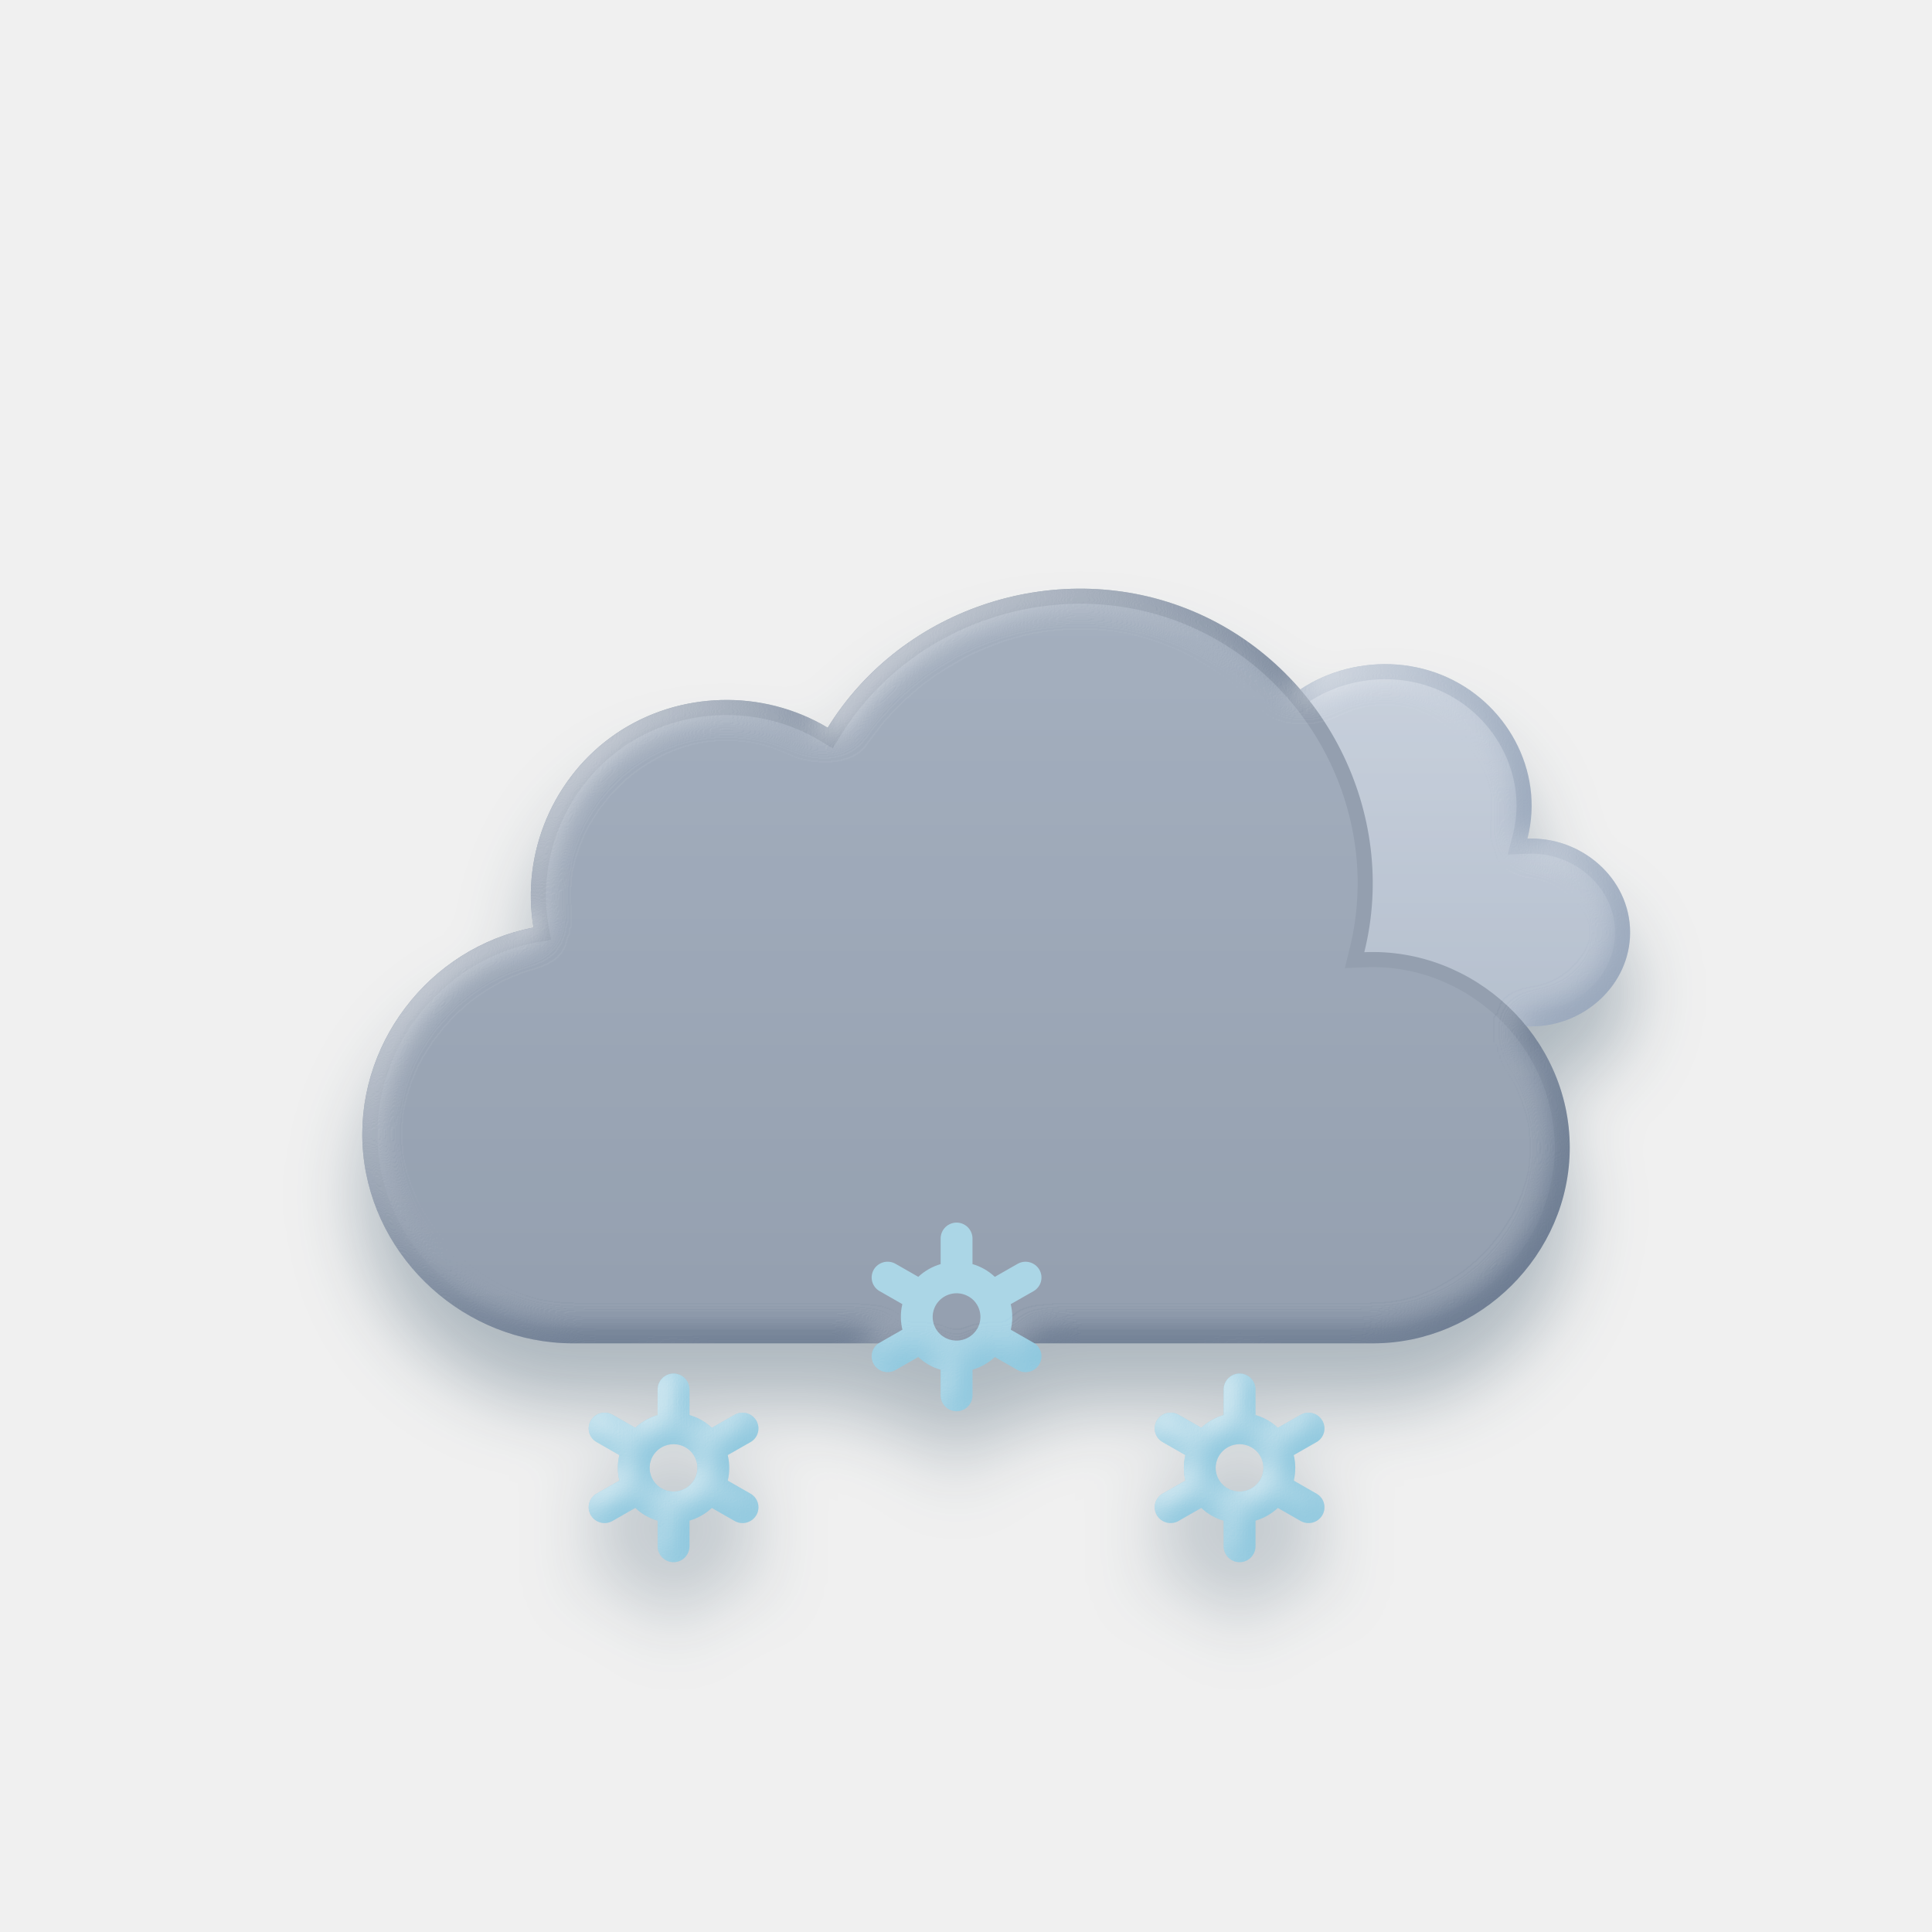
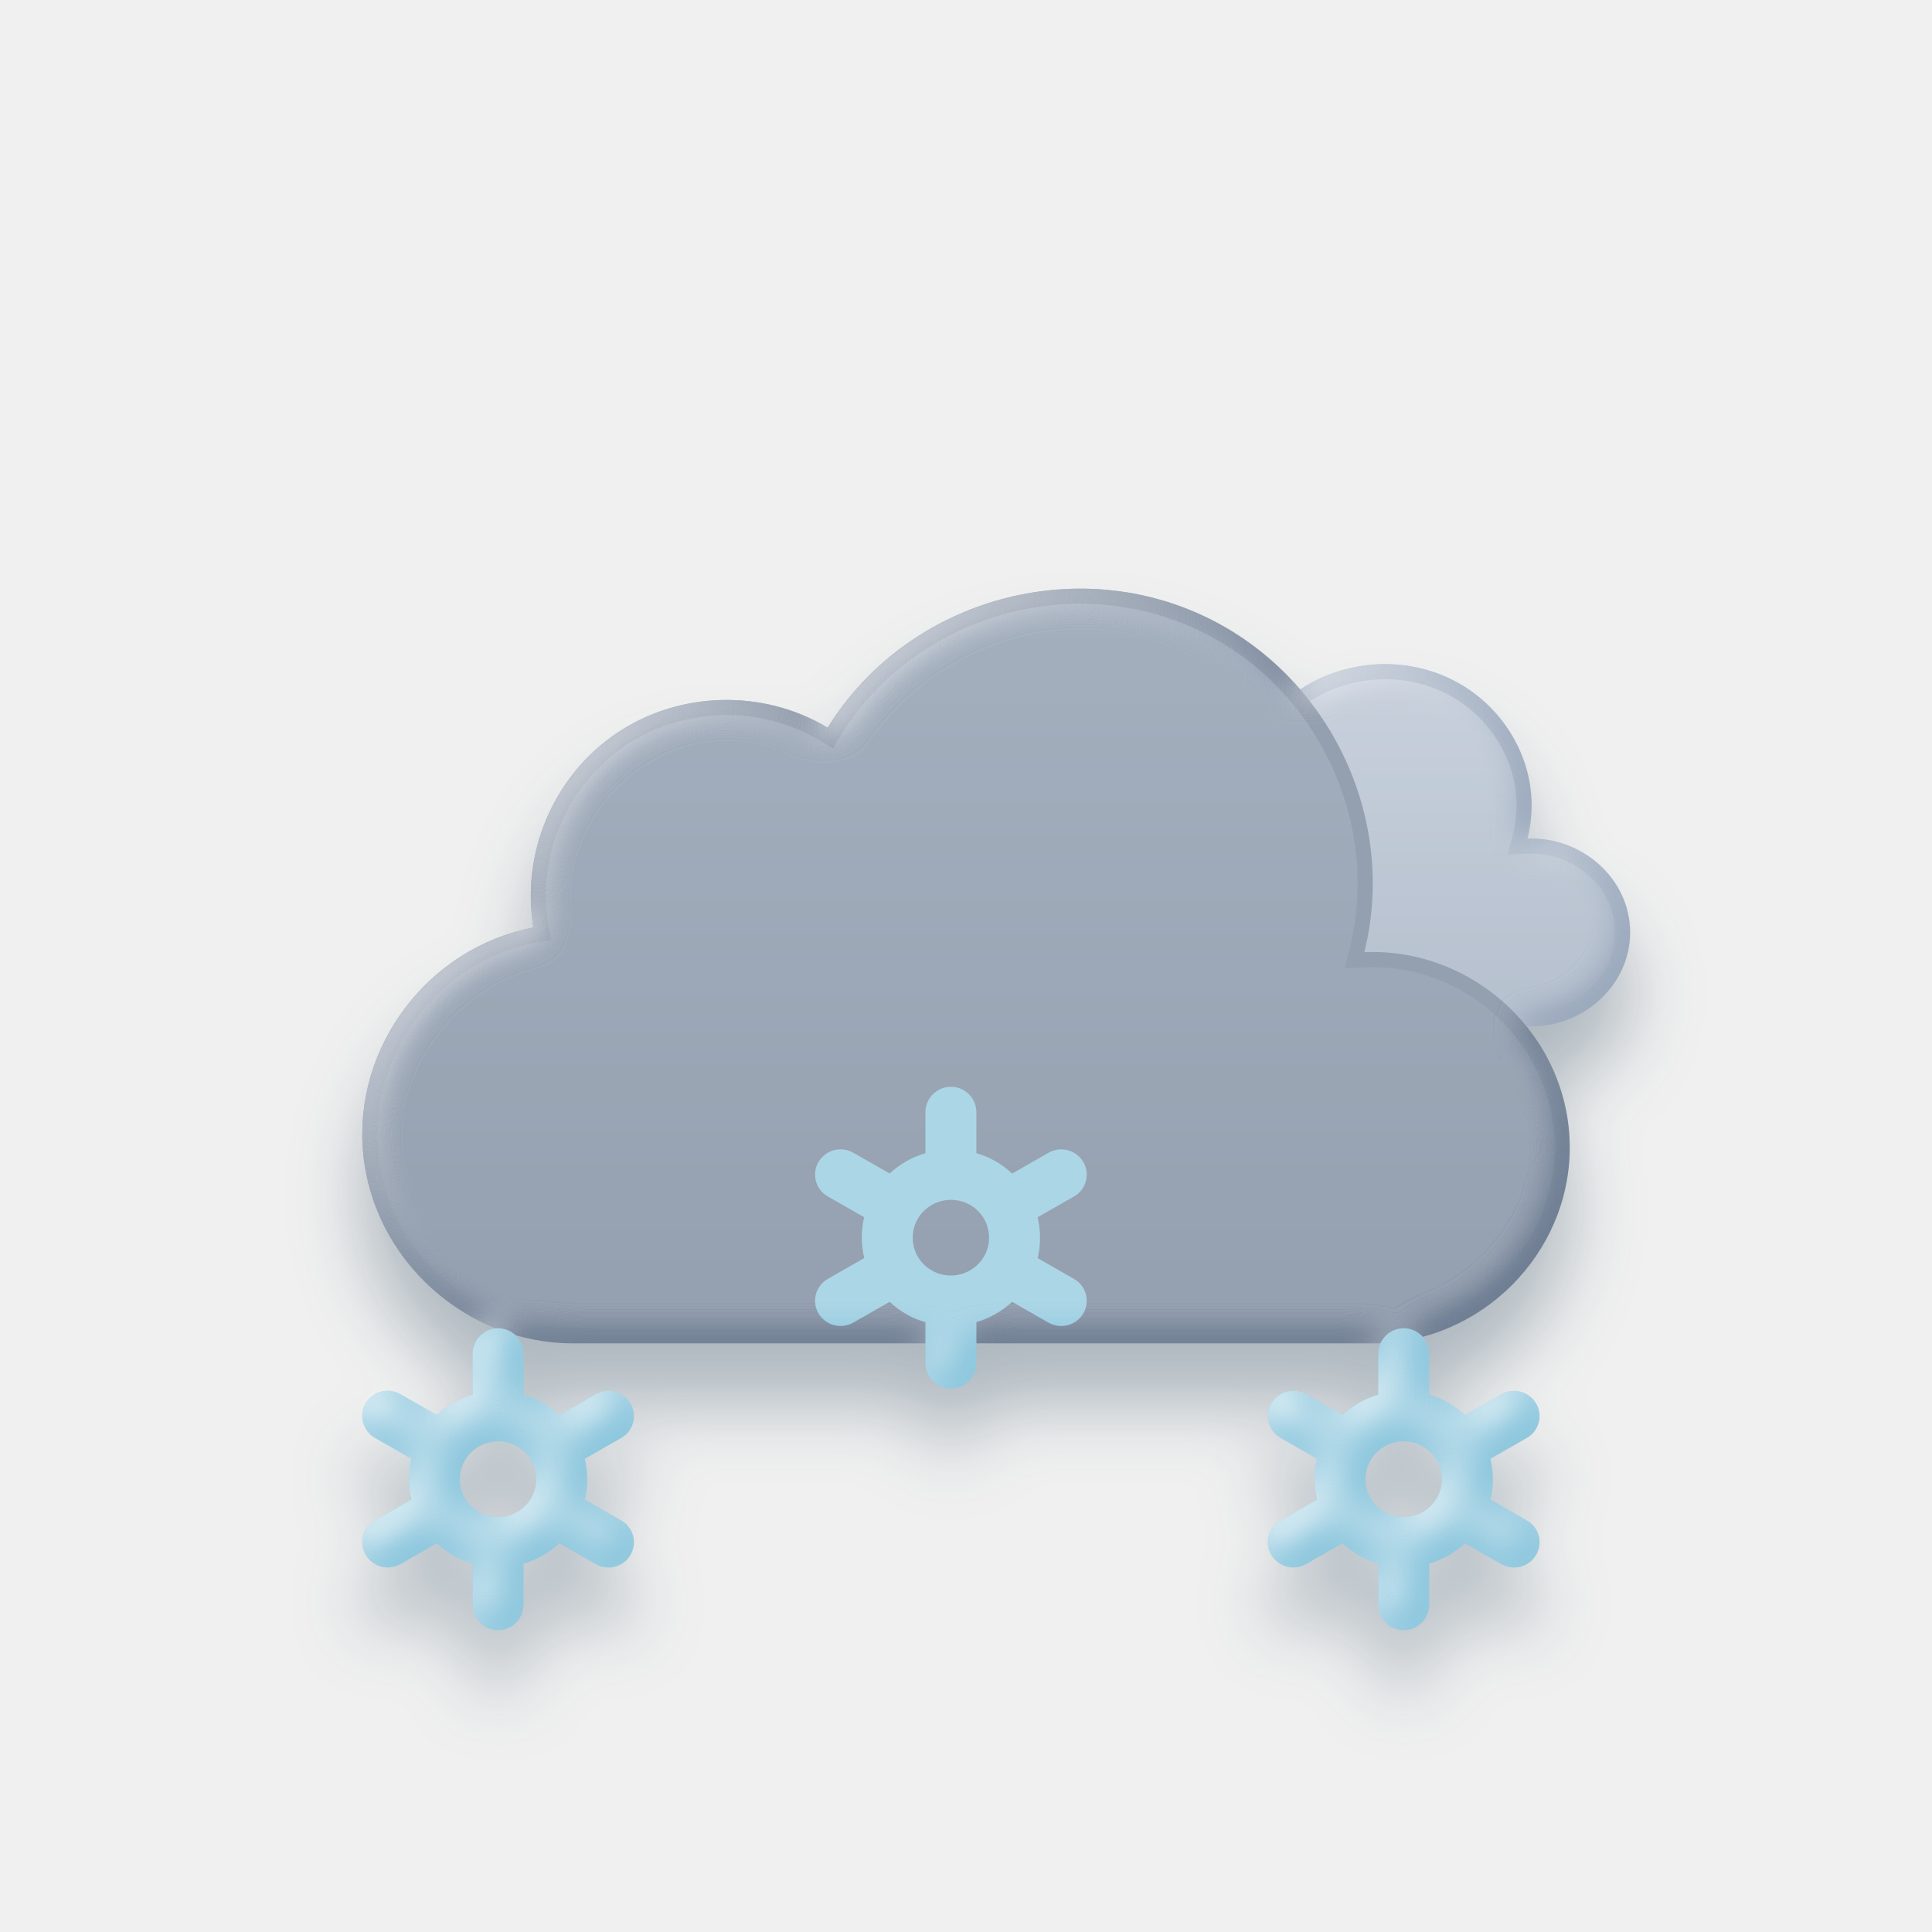
<svg xmlns="http://www.w3.org/2000/svg" viewBox="0 0 128 128" fill="none">
  <defs>
    <filter id="soft3d7" x="-35%" y="-35%" width="170%" height="185%" color-interpolation-filters="sRGB">
      <feGaussianBlur in="SourceAlpha" stdDeviation="2.4" result="blur" />
      <feOffset in="blur" dx="0" dy="4" result="off" />
      <feFlood flood-color="#17384d" flood-opacity=".30" result="shadowColor" />
      <feComposite in="shadowColor" in2="off" operator="in" result="shadow" />
      <feGaussianBlur in="SourceAlpha" stdDeviation="1.1" result="surface" />
      <feSpecularLighting in="surface" surfaceScale="5" specularConstant=".62" specularExponent="20" lighting-color="#ffffff" result="spec">
        <feDistantLight azimuth="225" elevation="60" />
      </feSpecularLighting>
      <feComposite in="spec" in2="SourceAlpha" operator="in" result="specClip" />
      <feMerge>
        <feMergeNode in="shadow" />
        <feMergeNode in="SourceGraphic" />
        <feMergeNode in="specClip" />
      </feMerge>
    </filter>
  </defs>
  <g filter="url(#soft3d7)">
    <g id="extreme-snow" clip-path="url(#clip0_1858_8878)">
      <g id="Sky">
        <g id="Clouds">
          <g id="Secondary Cloud">
            <path id="Cloud" d="M83.839 48.693C86.244 44.958 91.215 43.529 95.318 45.177C99.361 46.801 101.814 51.189 100.71 55.437L100.54 56.09L101.215 56.062C104.496 55.924 107.5 58.465 107.5 61.774C107.5 64.976 104.669 67.5 101.489 67.5H74.977C71.768 67.501 68.845 65.118 68.529 61.907C68.214 58.707 70.617 55.841 73.764 55.27L74.255 55.182L74.167 54.69C73.773 52.493 74.812 50.249 76.685 49.027C78.611 47.771 81.177 47.707 83.168 48.856L83.581 49.094L83.839 48.693Z" fill="url(#paint0_linear_1858_8878)" stroke="#94A3B8" stroke-miterlimit="10" />
          </g>
          <g id="Cloud_2">
            <path id="Cloud_3" d="M55.262 48.475C60.123 40.611 70.297 37.38 78.815 40.943C87.321 44.502 92.138 54.003 89.903 62.965L89.742 63.614L90.411 63.585C97.42 63.279 103.5 68.992 103.5 76.028C103.5 82.84 97.772 88.5 90.977 88.5H37.954C31.128 88.502 25.203 83.171 24.559 76.36C23.916 69.552 28.737 63.212 35.443 61.945L35.926 61.853L35.842 61.369C35.026 56.624 37.126 51.717 41.105 49.013C45.095 46.301 50.446 46.154 54.58 48.64L55.003 48.895L55.262 48.475Z" fill="url(#paint1_linear_1858_8878)" stroke="#64748B" stroke-miterlimit="10" />
          </g>
        </g>
      </g>
      <g id="Precipitation">
-         <g id="Snowflakes" transform="translate(-16 -24) scale(1.25)">
+         <g id="Snowflakes" transform="translate(-64 -96) scale(2)">
          <path id="Snowflake 1" d="M52.578 90.366L51.373 89.677C51.479 89.233 51.479 88.769 51.371 88.324L52.578 87.635C52.674 87.581 52.758 87.508 52.825 87.421C52.893 87.334 52.942 87.235 52.971 87.128C53 87.022 53.007 86.911 52.993 86.802C52.978 86.693 52.942 86.588 52.887 86.493C52.773 86.3 52.589 86.16 52.373 86.103C52.157 86.045 51.928 86.075 51.734 86.187L50.528 86.876C50.193 86.559 49.787 86.326 49.344 86.2V84.82C49.337 84.6 49.245 84.392 49.087 84.239C48.93 84.086 48.719 84 48.5 84C48.281 84 48.07 84.086 47.912 84.239C47.755 84.392 47.663 84.6 47.656 84.82V86.2C47.214 86.329 46.808 86.56 46.471 86.874L45.266 86.185C45.072 86.074 44.843 86.044 44.627 86.101C44.411 86.159 44.227 86.299 44.113 86.491C44.058 86.586 44.022 86.692 44.007 86.801C43.993 86.91 44 87.021 44.029 87.127C44.057 87.233 44.107 87.333 44.175 87.42C44.242 87.507 44.326 87.579 44.422 87.633L45.626 88.322C45.52 88.767 45.521 89.231 45.629 89.675L44.422 90.365C44.326 90.419 44.242 90.491 44.175 90.578C44.107 90.665 44.057 90.764 44.029 90.871C44 90.977 43.993 91.088 44.007 91.197C44.022 91.306 44.058 91.412 44.113 91.507C44.227 91.699 44.411 91.839 44.627 91.897C44.843 91.954 45.072 91.924 45.266 91.813L46.472 91.123C46.806 91.441 47.213 91.673 47.656 91.798V93.18C47.663 93.4 47.755 93.608 47.913 93.761C48.07 93.914 48.281 94 48.5 94C48.719 94 48.93 93.914 49.088 93.761C49.245 93.608 49.337 93.4 49.344 93.18V91.797C49.785 91.668 50.191 91.438 50.528 91.124L51.734 91.814C51.928 91.925 52.157 91.955 52.373 91.898C52.589 91.841 52.773 91.701 52.887 91.508C52.942 91.413 52.978 91.308 52.993 91.198C53.007 91.089 53 90.978 52.971 90.872C52.942 90.766 52.893 90.666 52.825 90.579C52.758 90.493 52.674 90.42 52.578 90.366ZM47.866 90.086C47.723 90.005 47.597 89.896 47.496 89.766C47.394 89.635 47.32 89.486 47.277 89.327C47.234 89.167 47.223 89.001 47.244 88.837C47.266 88.673 47.32 88.515 47.403 88.372C47.574 88.084 47.85 87.874 48.174 87.788C48.497 87.702 48.841 87.747 49.132 87.913C49.276 87.994 49.402 88.103 49.503 88.233C49.604 88.364 49.678 88.513 49.721 88.672C49.764 88.832 49.776 88.998 49.754 89.162C49.733 89.326 49.679 89.484 49.596 89.626C49.425 89.915 49.148 90.125 48.825 90.211C48.501 90.297 48.157 90.252 47.866 90.087V90.086Z" fill="#86C3DB" transform="translate(0, 8)" />
          <path id="Snowflake 2" d="M67.578 90.366L66.374 89.677C66.479 89.233 66.479 88.769 66.371 88.324L67.578 87.635C67.674 87.581 67.758 87.508 67.825 87.421C67.893 87.334 67.942 87.235 67.971 87.128C68 87.022 68.007 86.911 67.993 86.802C67.978 86.693 67.942 86.588 67.887 86.493C67.773 86.3 67.589 86.16 67.373 86.103C67.157 86.045 66.928 86.075 66.734 86.187L65.528 86.876C65.193 86.559 64.787 86.326 64.344 86.2V84.82C64.337 84.6 64.245 84.392 64.088 84.239C63.93 84.086 63.719 84 63.5 84C63.281 84 63.07 84.086 62.912 84.239C62.755 84.392 62.663 84.6 62.656 84.82V86.2C62.214 86.329 61.808 86.56 61.471 86.874L60.266 86.185C60.072 86.074 59.843 86.044 59.627 86.101C59.411 86.159 59.227 86.299 59.113 86.491C59.058 86.586 59.022 86.692 59.007 86.801C58.993 86.91 59 87.021 59.029 87.127C59.057 87.233 59.107 87.333 59.175 87.42C59.242 87.507 59.326 87.579 59.422 87.633L60.626 88.322C60.52 88.767 60.521 89.231 60.629 89.675L59.422 90.365C59.326 90.419 59.242 90.491 59.175 90.578C59.107 90.665 59.057 90.764 59.029 90.871C59 90.977 58.993 91.088 59.007 91.197C59.022 91.306 59.058 91.412 59.113 91.507C59.227 91.699 59.411 91.839 59.627 91.897C59.843 91.954 60.072 91.924 60.266 91.813L61.472 91.123C61.806 91.441 62.213 91.673 62.656 91.798V93.18C62.663 93.4 62.755 93.608 62.913 93.761C63.07 93.914 63.281 94 63.5 94C63.719 94 63.93 93.914 64.088 93.761C64.245 93.608 64.337 93.4 64.344 93.18V91.797C64.785 91.668 65.191 91.438 65.528 91.124L66.734 91.814C66.928 91.925 67.157 91.955 67.373 91.898C67.589 91.841 67.773 91.701 67.887 91.508C67.942 91.413 67.978 91.308 67.993 91.198C68.007 91.089 68 90.978 67.971 90.872C67.942 90.766 67.893 90.666 67.825 90.579C67.758 90.493 67.674 90.42 67.578 90.366ZM62.866 90.086C62.723 90.005 62.597 89.896 62.496 89.766C62.394 89.635 62.32 89.486 62.277 89.327C62.234 89.167 62.223 89.001 62.244 88.837C62.266 88.673 62.32 88.515 62.403 88.372C62.574 88.084 62.85 87.874 63.174 87.788C63.497 87.702 63.841 87.747 64.132 87.913C64.276 87.994 64.402 88.103 64.503 88.233C64.604 88.364 64.678 88.513 64.721 88.672C64.764 88.832 64.776 88.998 64.754 89.162C64.733 89.326 64.679 89.484 64.596 89.626C64.425 89.915 64.148 90.125 63.825 90.211C63.501 90.297 63.157 90.252 62.866 90.087V90.086Z" fill="#86C3DB" transform="translate(0, 0)" />
          <path id="Snowflake 3" d="M82.578 90.366L81.374 89.677C81.479 89.233 81.479 88.769 81.371 88.324L82.578 87.635C82.674 87.581 82.758 87.508 82.825 87.421C82.893 87.334 82.942 87.235 82.971 87.128C83 87.022 83.007 86.911 82.993 86.802C82.978 86.693 82.942 86.588 82.887 86.493C82.773 86.3 82.589 86.16 82.373 86.103C82.157 86.045 81.928 86.075 81.734 86.187L80.528 86.876C80.193 86.559 79.787 86.326 79.344 86.2V84.82C79.337 84.6 79.245 84.392 79.088 84.239C78.93 84.086 78.719 84 78.5 84C78.281 84 78.07 84.086 77.912 84.239C77.755 84.392 77.663 84.6 77.656 84.82V86.2C77.214 86.329 76.808 86.56 76.471 86.874L75.266 86.185C75.072 86.074 74.843 86.044 74.627 86.101C74.411 86.159 74.227 86.299 74.113 86.491C74.058 86.586 74.022 86.692 74.007 86.801C73.993 86.91 74 87.021 74.029 87.127C74.058 87.233 74.107 87.333 74.175 87.42C74.242 87.507 74.326 87.579 74.422 87.633L75.626 88.322C75.52 88.767 75.521 89.231 75.629 89.675L74.422 90.365C74.326 90.419 74.242 90.491 74.175 90.578C74.107 90.665 74.058 90.764 74.029 90.871C74 90.977 73.993 91.088 74.007 91.197C74.022 91.306 74.058 91.412 74.113 91.507C74.227 91.699 74.411 91.839 74.627 91.897C74.843 91.954 75.072 91.924 75.266 91.813L76.472 91.123C76.806 91.441 77.213 91.673 77.656 91.798V93.18C77.663 93.4 77.755 93.608 77.913 93.761C78.07 93.914 78.281 94 78.5 94C78.719 94 78.93 93.914 79.088 93.761C79.245 93.608 79.337 93.4 79.344 93.18V91.797C79.785 91.668 80.191 91.438 80.528 91.124L81.734 91.814C81.928 91.925 82.157 91.955 82.373 91.898C82.589 91.841 82.773 91.701 82.887 91.508C82.942 91.413 82.978 91.308 82.993 91.198C83.007 91.089 83 90.978 82.971 90.872C82.942 90.766 82.893 90.666 82.825 90.579C82.758 90.493 82.674 90.42 82.578 90.366ZM77.866 90.086C77.723 90.005 77.597 89.896 77.496 89.766C77.394 89.635 77.32 89.486 77.277 89.327C77.234 89.167 77.223 89.001 77.244 88.837C77.266 88.673 77.32 88.515 77.403 88.372C77.573 88.084 77.85 87.874 78.174 87.788C78.497 87.702 78.841 87.747 79.132 87.913C79.276 87.994 79.402 88.103 79.503 88.233C79.604 88.364 79.678 88.513 79.721 88.672C79.764 88.832 79.776 88.998 79.754 89.162C79.733 89.326 79.679 89.484 79.596 89.626C79.425 89.915 79.148 90.125 78.825 90.211C78.501 90.297 78.157 90.252 77.866 90.087V90.086Z" fill="#86C3DB" transform="translate(0, 8)" />
        </g>
      </g>
    </g>
    <defs>
      <linearGradient id="paint0_linear_1858_8878" x1="88" y1="44" x2="88" y2="68" gradientUnits="userSpaceOnUse">
        <stop stop-color="#B0BCCD" />
        <stop offset="1" stop-color="#94A3B8" />
      </linearGradient>
      <linearGradient id="paint1_linear_1858_8878" x1="64.001" y1="39" x2="64.001" y2="89" gradientUnits="userSpaceOnUse">
        <stop stop-color="#7C8CA2" />
        <stop offset="1" stop-color="#64748B" />
      </linearGradient>
      <clipPath id="clip0_1858_8878">
        <rect width="128" height="128" fill="white" />
      </clipPath>
    </defs>
  </g>
</svg>
